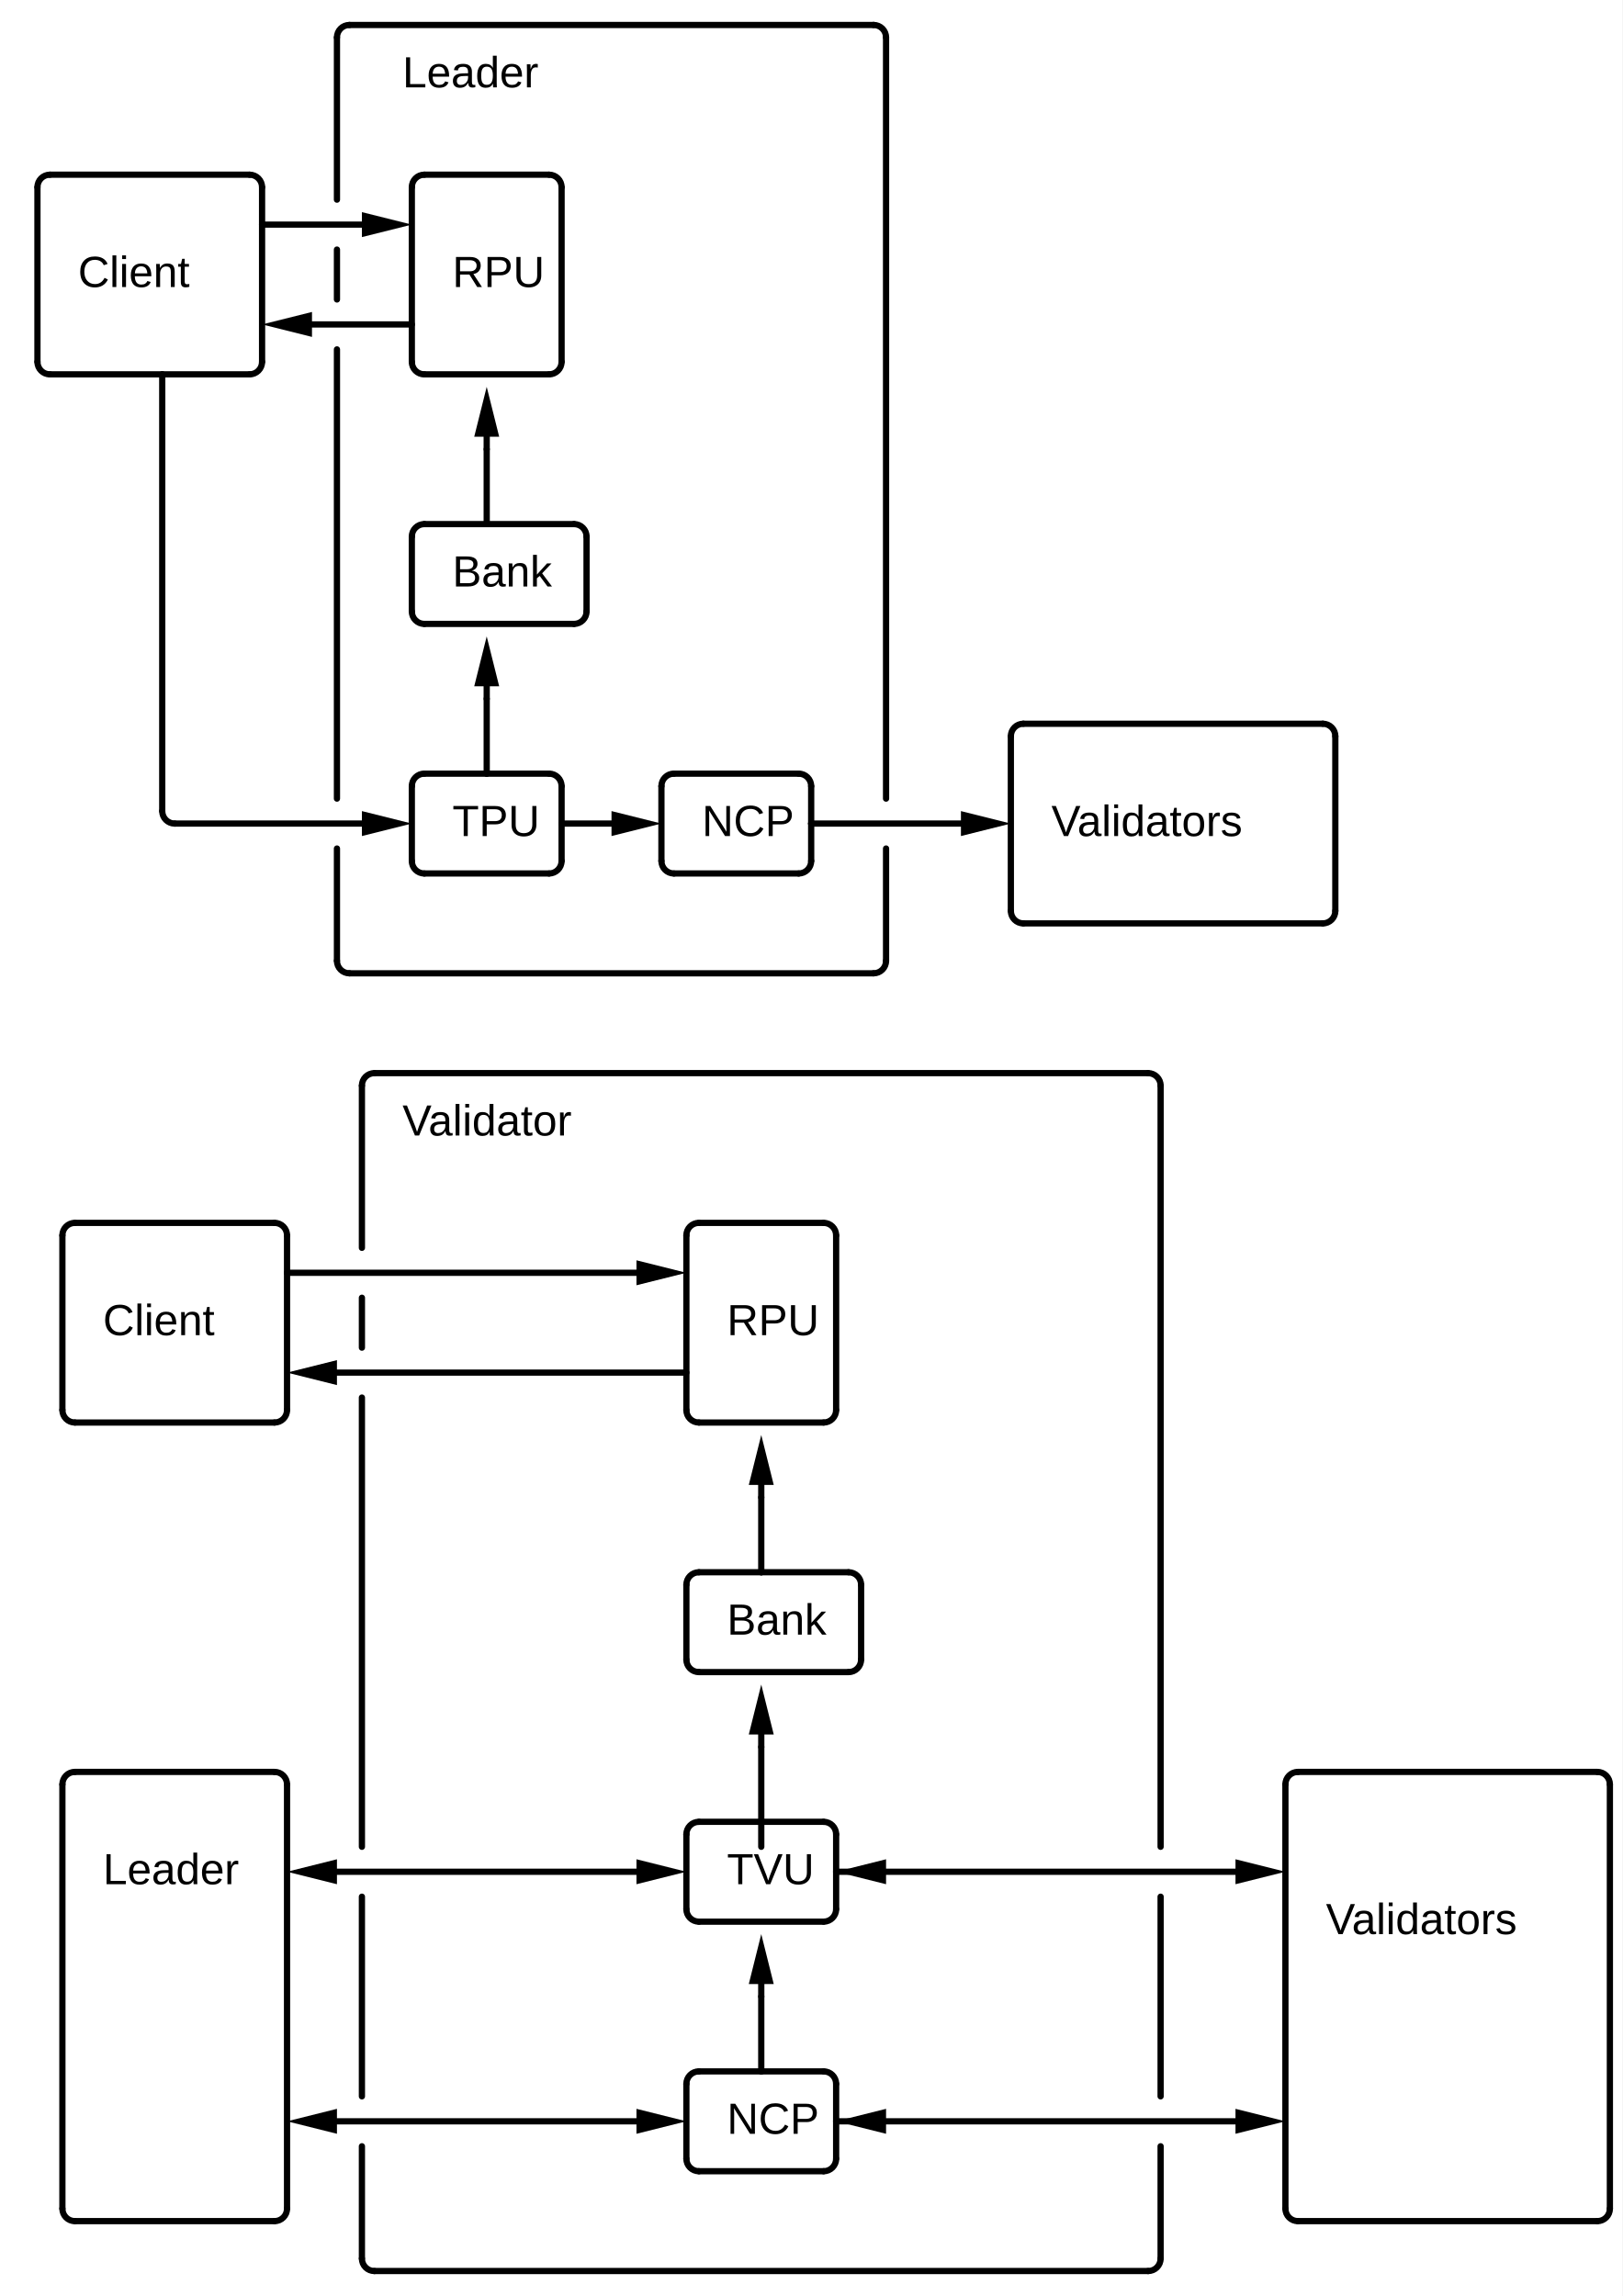
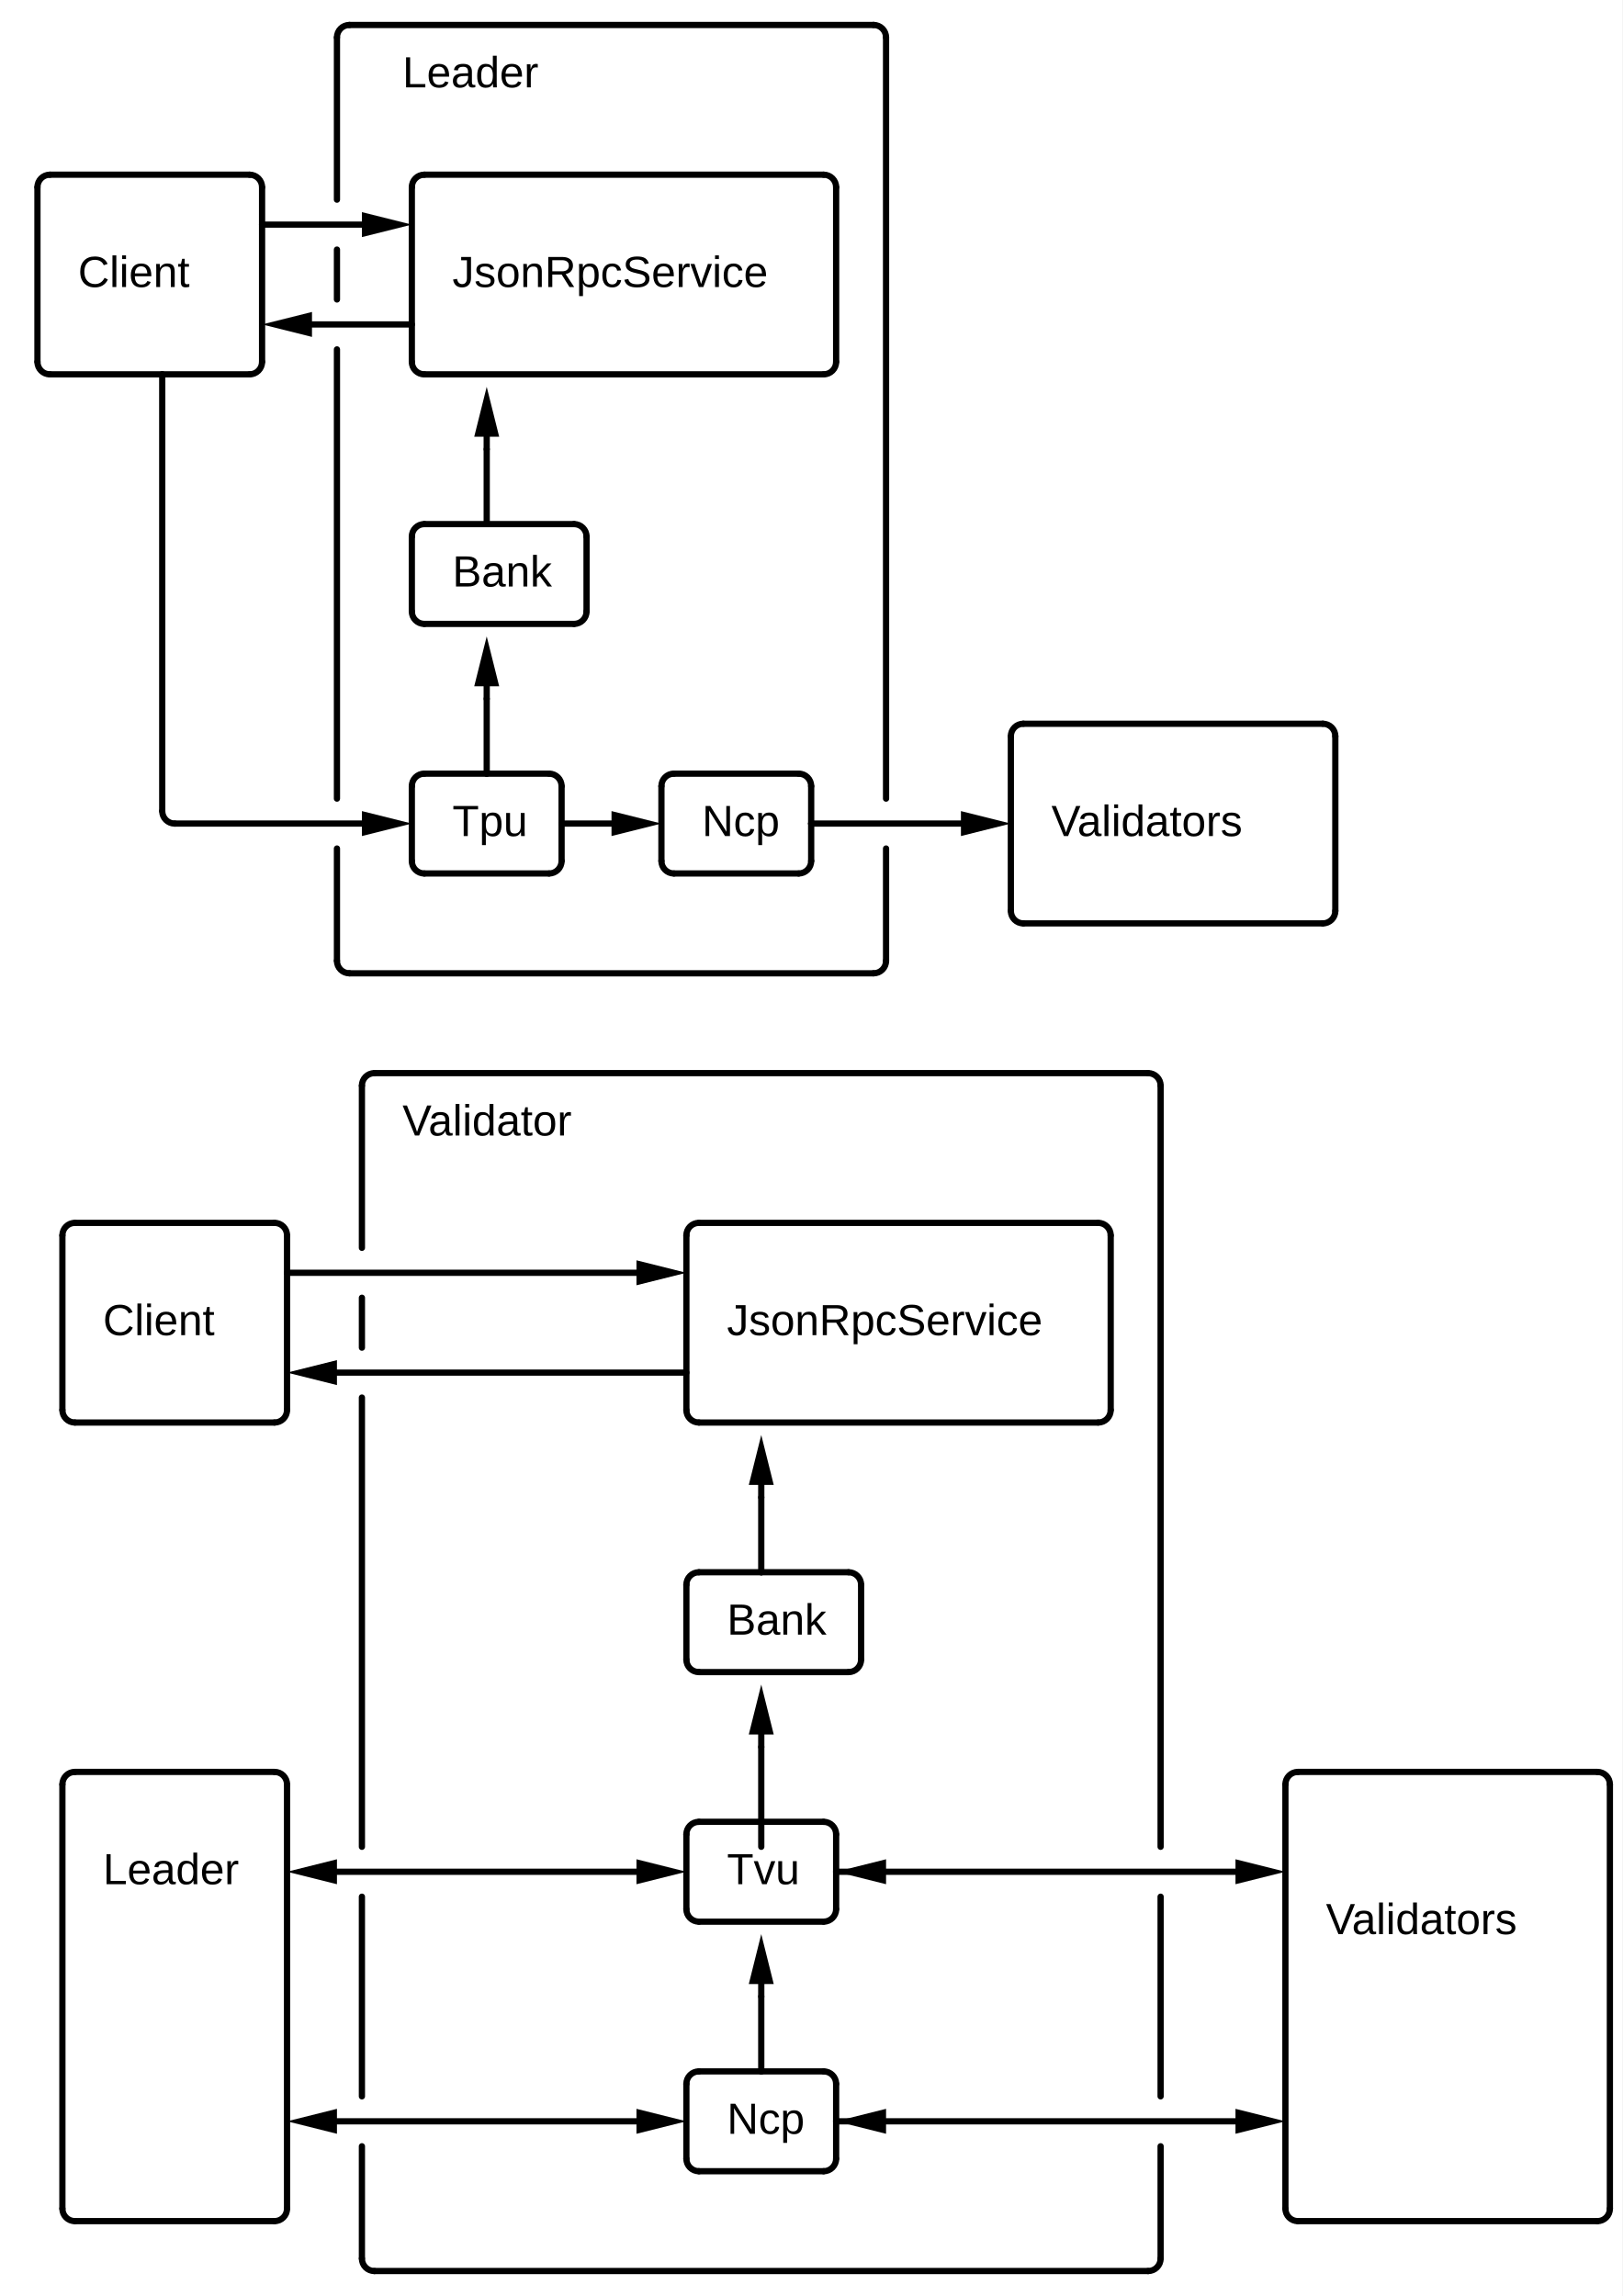
<svg xmlns="http://www.w3.org/2000/svg" class="bob" font-family="arial" font-size="14" height="736" width="520">
  <defs>
    <marker id="triangle" markerHeight="8" markerWidth="8" orient="auto" refX="4" refY="2" viewBox="0 0 8 4">
      <polygon fill="black" points="0,0 0,4 8,2 0,0" />
    </marker>
    <marker id="clear_triangle" markerHeight="10" markerWidth="10" orient="auto" refX="1" refY="7" viewBox="0 0 20 14">
      <polygon fill="none" points="2,2 2,12 18,7 2,2" stroke="black" stroke-width="2" />
    </marker>
    <marker id="circle" markerHeight="5" markerWidth="5" orient="auto" refX="10" refY="10" viewBox="0 0 20 20">
      <circle cx="10" cy="10" fill="black" r="8" />
    </marker>
    <marker id="square" markerHeight="5" markerWidth="5" orient="auto" refX="10" refY="10" viewBox="0 0 20 20">
      <rect fill="black" height="20" width="20" x="0" y="0" />
    </marker>
    <marker id="open_circle" markerHeight="10" markerWidth="10" orient="auto" refX="10" refY="10" viewBox="0 0 20 20">
      <circle cx="10" cy="10" fill="white" r="4" stroke="black" stroke-width="2" />
    </marker>
    <marker id="big_open_circle" markerHeight="20" markerWidth="20" orient="auto" refX="20" refY="20" viewBox="0 0 40 40">
      <circle cx="20" cy="20" fill="white" r="6" stroke="black" stroke-width="2" />
    </marker>
  </defs>
  <style type="text/css">

    line,path {
      stroke: black;
      stroke-width: 2;
      stroke-opacity: 1;
      fill-opacity: 1;
      stroke-linecap: round;
      stroke-linejoin: miter;
    }
    line.dashed {
        stroke-dasharray: 5;
    }
    circle.solid {
      fill:black;
      stroke: black;
      stroke-width: 2;
      stroke-opacity: 1;
      fill-opacity: 1;
      stroke-linecap: round;
      stroke-linejoin: miter;
    }
    circle.open {
      fill:none;
      stroke: black;
      stroke-width: 2;
      stroke-opacity: 1;
      fill-opacity: 1;
      stroke-linecap: round;
      stroke-linejoin: miter;
    }
    tspan.head{
        fill: none;
        stroke: none;
    }
    
</style>
  <rect fill="white" height="736" width="520" x="0" y="0" />
  <g>
    <line x1="12" x2="12" y1="60" y2="116" />
    <path d="M 12 116 A 4 4 0 0 0 16 120" fill="none" />
    <path d="M 16 56 A 4 4 0 0 0 12 60" fill="none" />
  </g>
  <g>
    <line x1="16" x2="80" y1="56" y2="56" />
    <path d="M 84 60 A 4 4 0 0 0 80 56" fill="none" />
  </g>
  <g>
    <line x1="16" x2="52" y1="120" y2="120" />
    <line x1="52" x2="52" y1="120" y2="260" />
    <line x1="52" x2="80" y1="120" y2="120" />
    <path d="M 52 260 A 4 4 0 0 0 56 264" fill="none" />
    <path d="M 80 120 A 4 4 0 0 0 84 116" fill="none" />
  </g>
  <g>
    <line x1="20" x2="20" y1="396" y2="452" />
    <path d="M 20 452 A 4 4 0 0 0 24 456" fill="none" />
    <path d="M 24 392 A 4 4 0 0 0 20 396" fill="none" />
  </g>
  <g>
    <line x1="20" x2="20" y1="572" y2="708" />
    <path d="M 20 708 A 4 4 0 0 0 24 712" fill="none" />
    <path d="M 24 568 A 4 4 0 0 0 20 572" fill="none" />
  </g>
  <g>
    <line x1="24" x2="88" y1="392" y2="392" />
    <path d="M 92 396 A 4 4 0 0 0 88 392" fill="none" />
  </g>
  <g>
    <line x1="24" x2="88" y1="456" y2="456" />
    <path d="M 88 456 A 4 4 0 0 0 92 452" fill="none" />
  </g>
  <g>
    <line x1="24" x2="88" y1="568" y2="568" />
    <path d="M 92 572 A 4 4 0 0 0 88 568" fill="none" />
  </g>
  <g>
    <line x1="24" x2="88" y1="712" y2="712" />
    <path d="M 88 712 A 4 4 0 0 0 92 708" fill="none" />
  </g>
  <g>
    <line marker-end="url(#triangle)" x1="56" x2="124" y1="264" y2="264" />
  </g>
  <g>
    <line x1="84" x2="84" y1="60" y2="116" />
  </g>
  <g>
    <line marker-end="url(#triangle)" x1="84" x2="124" y1="72" y2="72" />
  </g>
  <g>
    <line x1="92" x2="92" y1="396" y2="452" />
  </g>
  <g>
    <line marker-end="url(#triangle)" x1="92" x2="212" y1="408" y2="408" />
  </g>
  <g>
    <line x1="92" x2="92" y1="572" y2="708" />
  </g>
  <g>
    <line marker-end="url(#triangle)" x1="96" x2="92" y1="104" y2="104" />
    <line x1="96" x2="132" y1="104" y2="104" />
  </g>
  <g>
    <line marker-end="url(#triangle)" x1="104" x2="100" y1="440" y2="440" />
    <line x1="104" x2="220" y1="440" y2="440" />
  </g>
  <g>
    <line marker-end="url(#triangle)" x1="104" x2="100" y1="600" y2="600" />
    <line marker-end="url(#triangle)" x1="104" x2="212" y1="600" y2="600" />
  </g>
  <g>
    <line marker-end="url(#triangle)" x1="104" x2="100" y1="680" y2="680" />
    <line marker-end="url(#triangle)" x1="104" x2="212" y1="680" y2="680" />
  </g>
  <g>
    <line x1="108" x2="108" y1="12" y2="64" />
    <path d="M 112 8 A 4 4 0 0 0 108 12" fill="none" />
  </g>
  <g>
    <line x1="108" x2="108" y1="80" y2="96" />
  </g>
  <g>
    <line x1="108" x2="108" y1="112" y2="256" />
  </g>
  <g>
    <line x1="108" x2="108" y1="272" y2="308" />
    <path d="M 108 308 A 4 4 0 0 0 112 312" fill="none" />
  </g>
  <g>
    <line x1="112" x2="280" y1="8" y2="8" />
    <path d="M 284 12 A 4 4 0 0 0 280 8" fill="none" />
  </g>
  <g>
    <line x1="112" x2="280" y1="312" y2="312" />
    <path d="M 280 312 A 4 4 0 0 0 284 308" fill="none" />
  </g>
  <g>
    <line x1="116" x2="116" y1="348" y2="400" />
    <path d="M 120 344 A 4 4 0 0 0 116 348" fill="none" />
  </g>
  <g>
    <line x1="116" x2="116" y1="416" y2="432" />
  </g>
  <g>
    <line x1="116" x2="116" y1="448" y2="592" />
  </g>
  <g>
    <line x1="116" x2="116" y1="608" y2="672" />
  </g>
  <g>
    <line x1="116" x2="116" y1="688" y2="724" />
    <path d="M 116 724 A 4 4 0 0 0 120 728" fill="none" />
  </g>
  <g>
    <line x1="120" x2="368" y1="344" y2="344" />
    <path d="M 372 348 A 4 4 0 0 0 368 344" fill="none" />
  </g>
  <g>
    <line x1="120" x2="368" y1="728" y2="728" />
    <path d="M 368 728 A 4 4 0 0 0 372 724" fill="none" />
  </g>
  <g>
    <line x1="132" x2="132" y1="60" y2="116" />
    <path d="M 132 116 A 4 4 0 0 0 136 120" fill="none" />
    <path d="M 136 56 A 4 4 0 0 0 132 60" fill="none" />
  </g>
  <g>
    <line x1="132" x2="132" y1="172" y2="196" />
    <path d="M 132 196 A 4 4 0 0 0 136 200" fill="none" />
    <path d="M 136 168 A 4 4 0 0 0 132 172" fill="none" />
  </g>
  <g>
    <line x1="132" x2="132" y1="252" y2="276" />
    <path d="M 132 276 A 4 4 0 0 0 136 280" fill="none" />
    <path d="M 136 248 A 4 4 0 0 0 132 252" fill="none" />
  </g>
  <g>
-     <line x1="136" x2="176" y1="56" y2="56" />
-     <path d="M 180 60 A 4 4 0 0 0 176 56" fill="none" />
-   </g>
-   <g>
-     <line x1="136" x2="176" y1="120" y2="120" />
-     <path d="M 176 120 A 4 4 0 0 0 180 116" fill="none" />
+     <line x1="136" x2="264" y1="56" y2="56" />
+     <path d="M 268 60 A 4 4 0 0 0 264 56" fill="none" />
+   </g>
+   <g>
+     <line x1="136" x2="264" y1="120" y2="120" />
+     <path d="M 264 120 A 4 4 0 0 0 268 116" fill="none" />
  </g>
  <g>
    <line x1="136" x2="156" y1="168" y2="168" />
    <line x1="156" x2="156" y1="144" y2="168" />
    <line x1="156" x2="184" y1="168" y2="168" />
    <path d="M 188 172 A 4 4 0 0 0 184 168" fill="none" />
  </g>
  <g>
    <line x1="136" x2="184" y1="200" y2="200" />
    <path d="M 184 200 A 4 4 0 0 0 188 196" fill="none" />
  </g>
  <g>
    <line x1="136" x2="156" y1="248" y2="248" />
    <line x1="156" x2="156" y1="224" y2="248" />
    <line x1="156" x2="176" y1="248" y2="248" />
    <path d="M 180 252 A 4 4 0 0 0 176 248" fill="none" />
  </g>
  <g>
    <line x1="136" x2="176" y1="280" y2="280" />
    <path d="M 176 280 A 4 4 0 0 0 180 276" fill="none" />
  </g>
  <g>
    <line marker-end="url(#triangle)" x1="156" x2="156" y1="144" y2="132" />
  </g>
  <g>
    <line marker-end="url(#triangle)" x1="156" x2="156" y1="224" y2="212" />
  </g>
  <g>
-     <line x1="180" x2="180" y1="60" y2="116" />
-   </g>
-   <g>
    <line x1="180" x2="180" y1="252" y2="264" />
    <line x1="180" x2="180" y1="264" y2="276" />
    <line marker-end="url(#triangle)" x1="180" x2="204" y1="264" y2="264" />
  </g>
  <g>
    <line x1="188" x2="188" y1="172" y2="196" />
  </g>
  <g>
    <line x1="212" x2="212" y1="252" y2="276" />
    <path d="M 212 276 A 4 4 0 0 0 216 280" fill="none" />
    <path d="M 216 248 A 4 4 0 0 0 212 252" fill="none" />
  </g>
  <g>
    <line x1="216" x2="256" y1="248" y2="248" />
    <path d="M 260 252 A 4 4 0 0 0 256 248" fill="none" />
  </g>
  <g>
    <line x1="216" x2="256" y1="280" y2="280" />
    <path d="M 256 280 A 4 4 0 0 0 260 276" fill="none" />
  </g>
  <g>
    <line x1="220" x2="220" y1="396" y2="452" />
    <path d="M 220 452 A 4 4 0 0 0 224 456" fill="none" />
    <path d="M 224 392 A 4 4 0 0 0 220 396" fill="none" />
  </g>
  <g>
    <line x1="220" x2="220" y1="508" y2="532" />
    <path d="M 220 532 A 4 4 0 0 0 224 536" fill="none" />
    <path d="M 224 504 A 4 4 0 0 0 220 508" fill="none" />
  </g>
  <g>
    <line x1="220" x2="220" y1="588" y2="612" />
    <path d="M 220 612 A 4 4 0 0 0 224 616" fill="none" />
    <path d="M 224 584 A 4 4 0 0 0 220 588" fill="none" />
  </g>
  <g>
    <line x1="220" x2="220" y1="668" y2="692" />
    <path d="M 220 692 A 4 4 0 0 0 224 696" fill="none" />
    <path d="M 224 664 A 4 4 0 0 0 220 668" fill="none" />
  </g>
  <g>
-     <line x1="224" x2="264" y1="392" y2="392" />
-     <path d="M 268 396 A 4 4 0 0 0 264 392" fill="none" />
-   </g>
-   <g>
-     <line x1="224" x2="264" y1="456" y2="456" />
-     <path d="M 264 456 A 4 4 0 0 0 268 452" fill="none" />
+     <line x1="224" x2="352" y1="392" y2="392" />
+     <path d="M 356 396 A 4 4 0 0 0 352 392" fill="none" />
+   </g>
+   <g>
+     <line x1="224" x2="352" y1="456" y2="456" />
+     <path d="M 352 456 A 4 4 0 0 0 356 452" fill="none" />
  </g>
  <g>
    <line x1="224" x2="244" y1="504" y2="504" />
    <line x1="244" x2="244" y1="480" y2="504" />
    <line x1="244" x2="272" y1="504" y2="504" />
    <path d="M 276 508 A 4 4 0 0 0 272 504" fill="none" />
  </g>
  <g>
    <line x1="224" x2="272" y1="536" y2="536" />
    <path d="M 272 536 A 4 4 0 0 0 276 532" fill="none" />
  </g>
  <g>
    <line x1="224" x2="244" y1="584" y2="584" />
    <line x1="244" x2="244" y1="560" y2="584" />
    <line x1="244" x2="244" y1="584" y2="592" />
    <line x1="244" x2="264" y1="584" y2="584" />
    <path d="M 268 588 A 4 4 0 0 0 264 584" fill="none" />
  </g>
  <g>
    <line x1="224" x2="264" y1="616" y2="616" />
    <path d="M 264 616 A 4 4 0 0 0 268 612" fill="none" />
  </g>
  <g>
    <line x1="224" x2="244" y1="664" y2="664" />
    <line x1="244" x2="244" y1="640" y2="664" />
    <line x1="244" x2="264" y1="664" y2="664" />
    <path d="M 268 668 A 4 4 0 0 0 264 664" fill="none" />
  </g>
  <g>
    <line x1="224" x2="264" y1="696" y2="696" />
    <path d="M 264 696 A 4 4 0 0 0 268 692" fill="none" />
  </g>
  <g>
    <line marker-end="url(#triangle)" x1="244" x2="244" y1="480" y2="468" />
  </g>
  <g>
    <line marker-end="url(#triangle)" x1="244" x2="244" y1="560" y2="548" />
  </g>
  <g>
    <line marker-end="url(#triangle)" x1="244" x2="244" y1="640" y2="628" />
  </g>
  <g>
    <line x1="260" x2="260" y1="252" y2="264" />
    <line x1="260" x2="260" y1="264" y2="276" />
    <line marker-end="url(#triangle)" x1="260" x2="316" y1="264" y2="264" />
  </g>
  <g>
-     <line x1="268" x2="268" y1="396" y2="452" />
+     <line x1="268" x2="268" y1="60" y2="116" />
  </g>
  <g>
    <line x1="268" x2="268" y1="588" y2="600" />
    <line x1="268" x2="268" y1="600" y2="612" />
    <line x1="268" x2="272" y1="600" y2="600" />
  </g>
  <g>
    <line x1="268" x2="268" y1="668" y2="680" />
    <line x1="268" x2="268" y1="680" y2="692" />
    <line x1="268" x2="272" y1="680" y2="680" />
  </g>
  <g>
    <line x1="276" x2="276" y1="508" y2="532" />
  </g>
  <g>
    <line marker-end="url(#triangle)" x1="280" x2="276" y1="600" y2="600" />
    <line marker-end="url(#triangle)" x1="280" x2="404" y1="600" y2="600" />
  </g>
  <g>
    <line marker-end="url(#triangle)" x1="280" x2="276" y1="680" y2="680" />
    <line marker-end="url(#triangle)" x1="280" x2="404" y1="680" y2="680" />
  </g>
  <g>
    <line x1="284" x2="284" y1="12" y2="256" />
  </g>
  <g>
    <line x1="284" x2="284" y1="272" y2="308" />
  </g>
  <g>
    <line x1="324" x2="324" y1="236" y2="292" />
    <path d="M 324 292 A 4 4 0 0 0 328 296" fill="none" />
    <path d="M 328 232 A 4 4 0 0 0 324 236" fill="none" />
  </g>
  <g>
    <line x1="328" x2="424" y1="232" y2="232" />
    <path d="M 428 236 A 4 4 0 0 0 424 232" fill="none" />
  </g>
  <g>
    <line x1="328" x2="424" y1="296" y2="296" />
    <path d="M 424 296 A 4 4 0 0 0 428 292" fill="none" />
  </g>
  <g>
+     <line x1="356" x2="356" y1="396" y2="452" />
+   </g>
+   <g>
    <line x1="372" x2="372" y1="348" y2="592" />
  </g>
  <g>
    <line x1="372" x2="372" y1="608" y2="672" />
  </g>
  <g>
    <line x1="372" x2="372" y1="688" y2="724" />
  </g>
  <g>
    <line x1="412" x2="412" y1="572" y2="708" />
    <path d="M 412 708 A 4 4 0 0 0 416 712" fill="none" />
    <path d="M 416 568 A 4 4 0 0 0 412 572" fill="none" />
  </g>
  <g>
    <line x1="416" x2="512" y1="568" y2="568" />
    <path d="M 516 572 A 4 4 0 0 0 512 568" fill="none" />
  </g>
  <g>
    <line x1="416" x2="512" y1="712" y2="712" />
    <path d="M 512 712 A 4 4 0 0 0 516 708" fill="none" />
  </g>
  <g>
    <line x1="428" x2="428" y1="236" y2="292" />
  </g>
  <g>
    <line x1="516" x2="516" y1="572" y2="708" />
  </g>
  <g>
    <text x="25" y="92">
Client
</text>
  </g>
  <g>
    <text x="33" y="428">
Client
</text>
  </g>
  <g>
    <text x="33" y="604">
Leader
</text>
  </g>
  <g>
    <text x="129" y="28">
Leader
</text>
  </g>
  <g>
    <text x="129" y="364">
Validator
</text>
  </g>
  <g>
    <text x="145" y="92">
- RPU
+ JsonRpcService
</text>
  </g>
  <g>
    <text x="145" y="188">
Bank
</text>
  </g>
  <g>
    <text x="145" y="268">
- TPU
+ Tpu
</text>
  </g>
  <g>
    <text x="225" y="268">
- NCP
+ Ncp
</text>
  </g>
  <g>
    <text x="233" y="428">
- RPU
+ JsonRpcService
</text>
  </g>
  <g>
    <text x="233" y="524">
Bank
</text>
  </g>
  <g>
    <text x="233" y="604">
- TVU
+ Tvu
</text>
  </g>
  <g>
    <text x="233" y="684">
- NCP
+ Ncp
</text>
  </g>
  <g>
    <text x="337" y="268">
Validators
</text>
  </g>
  <g>
    <text x="425" y="620">
Validators
</text>
  </g>
</svg>
